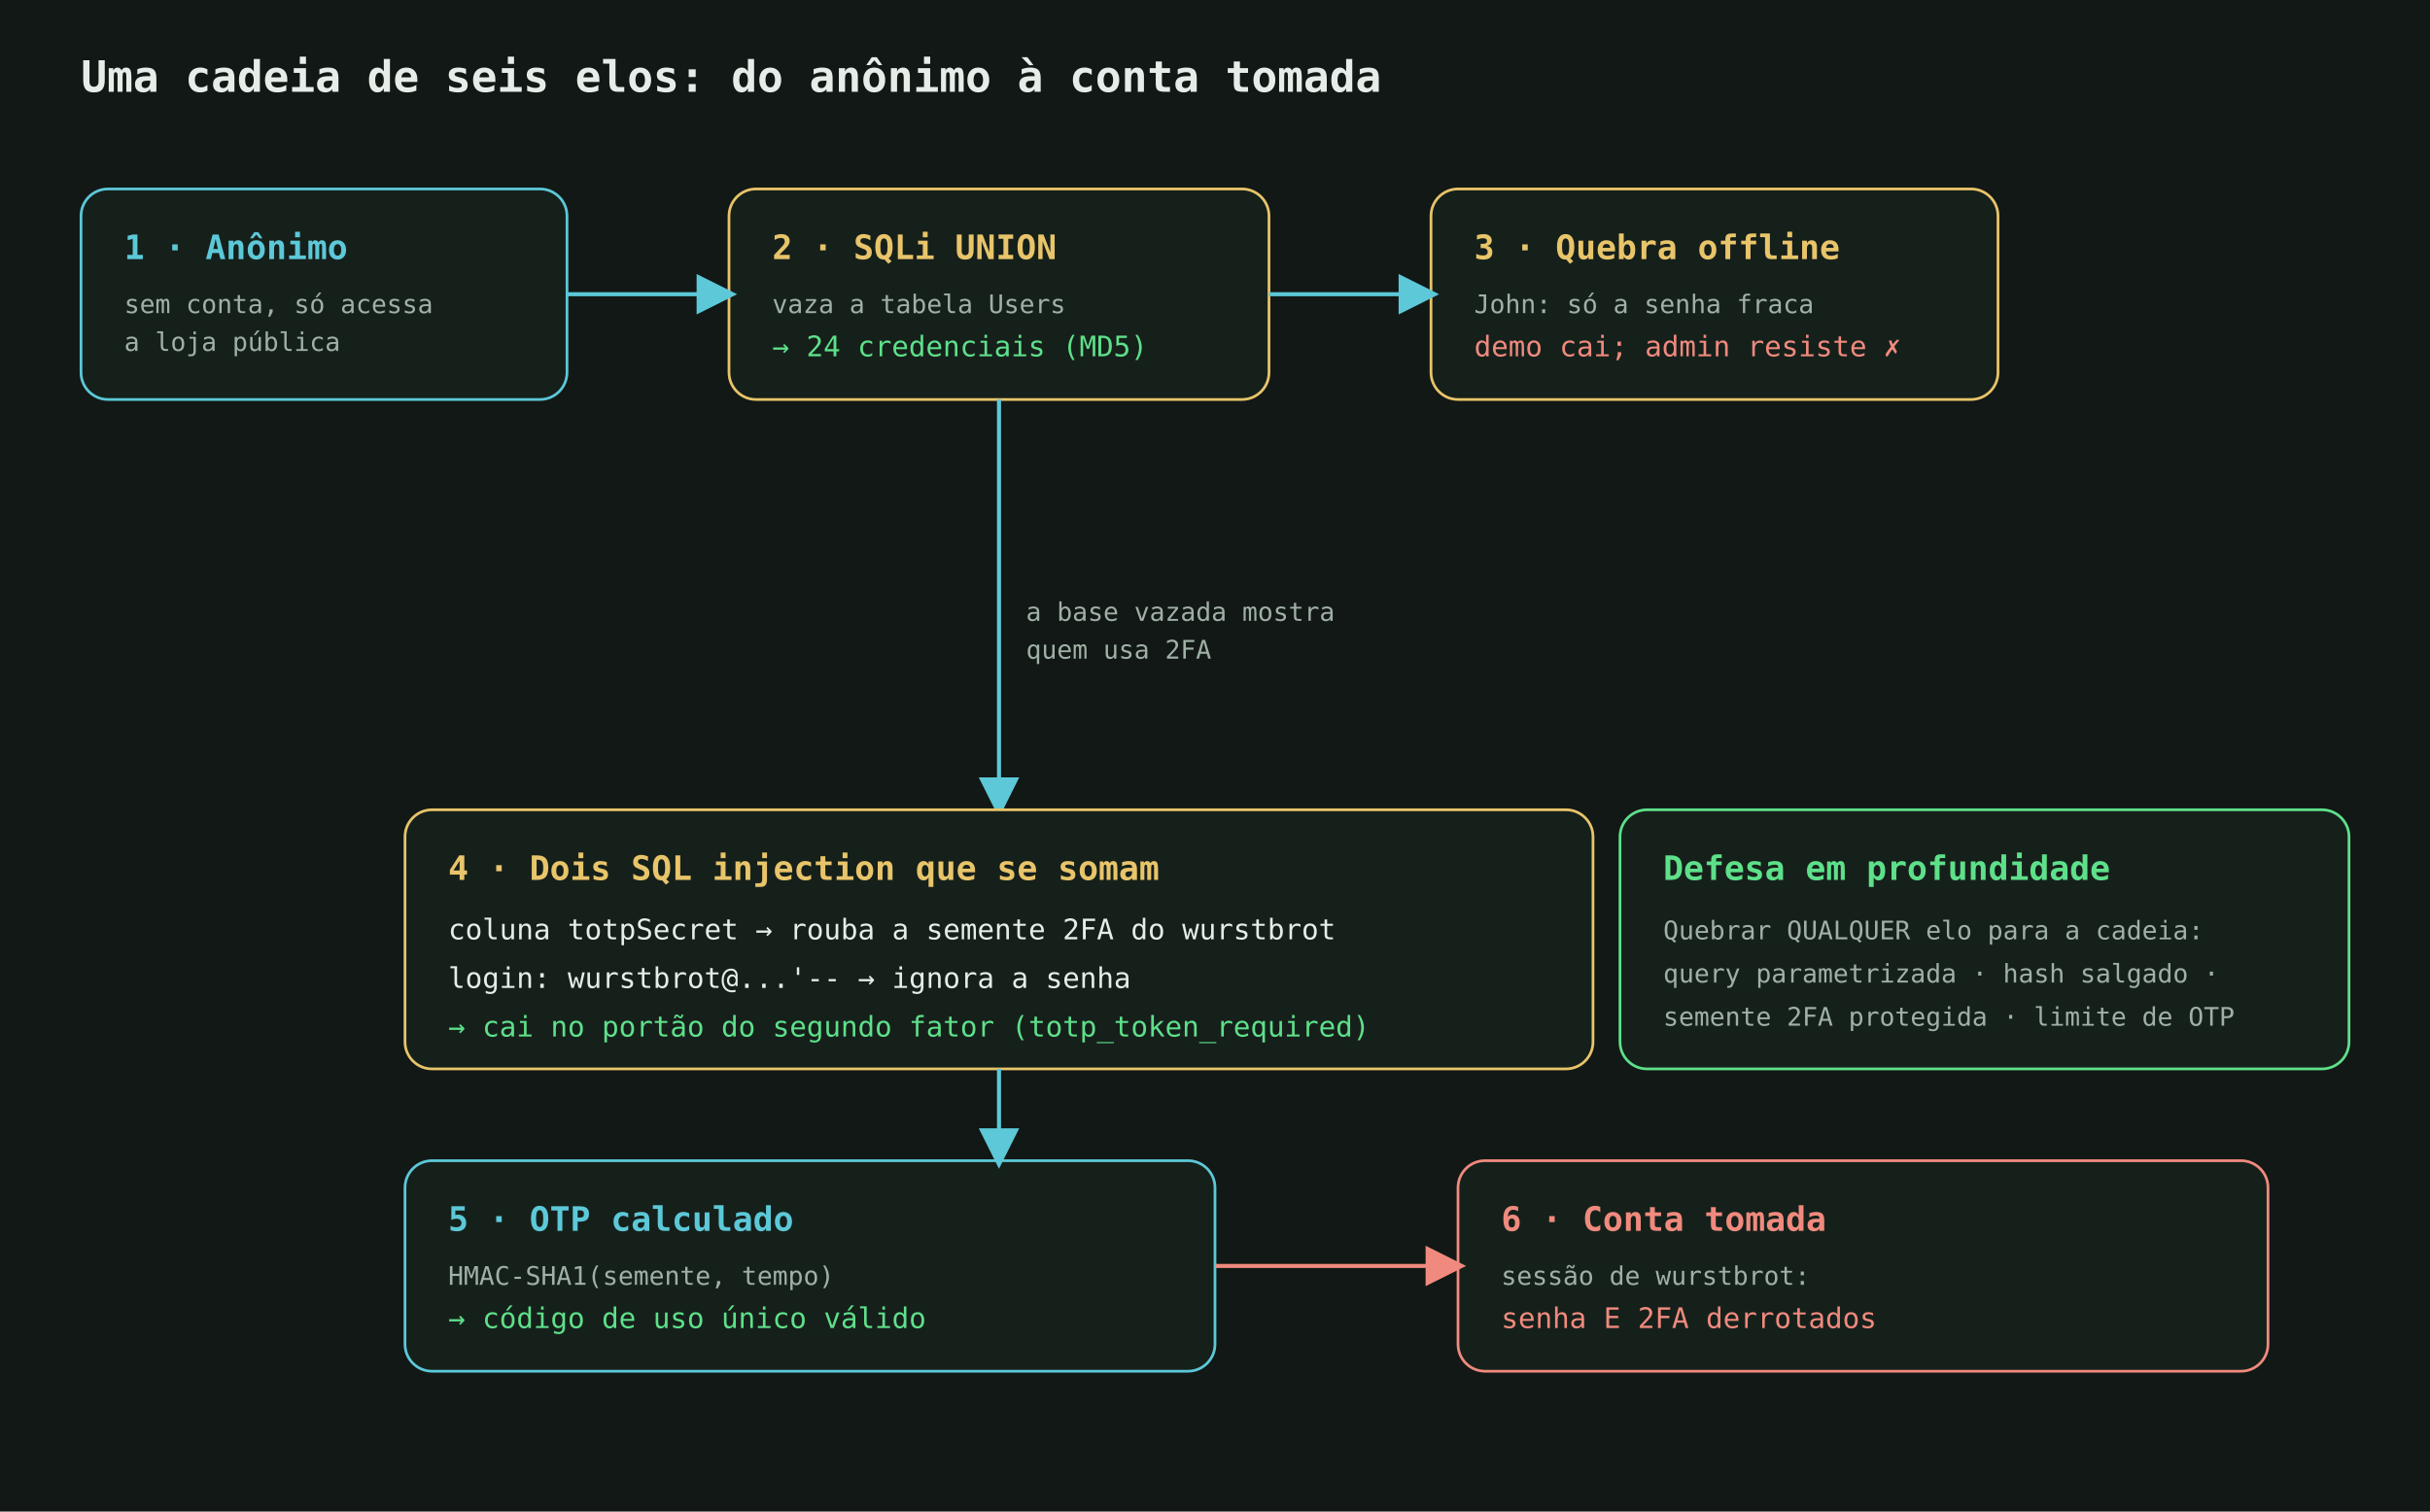
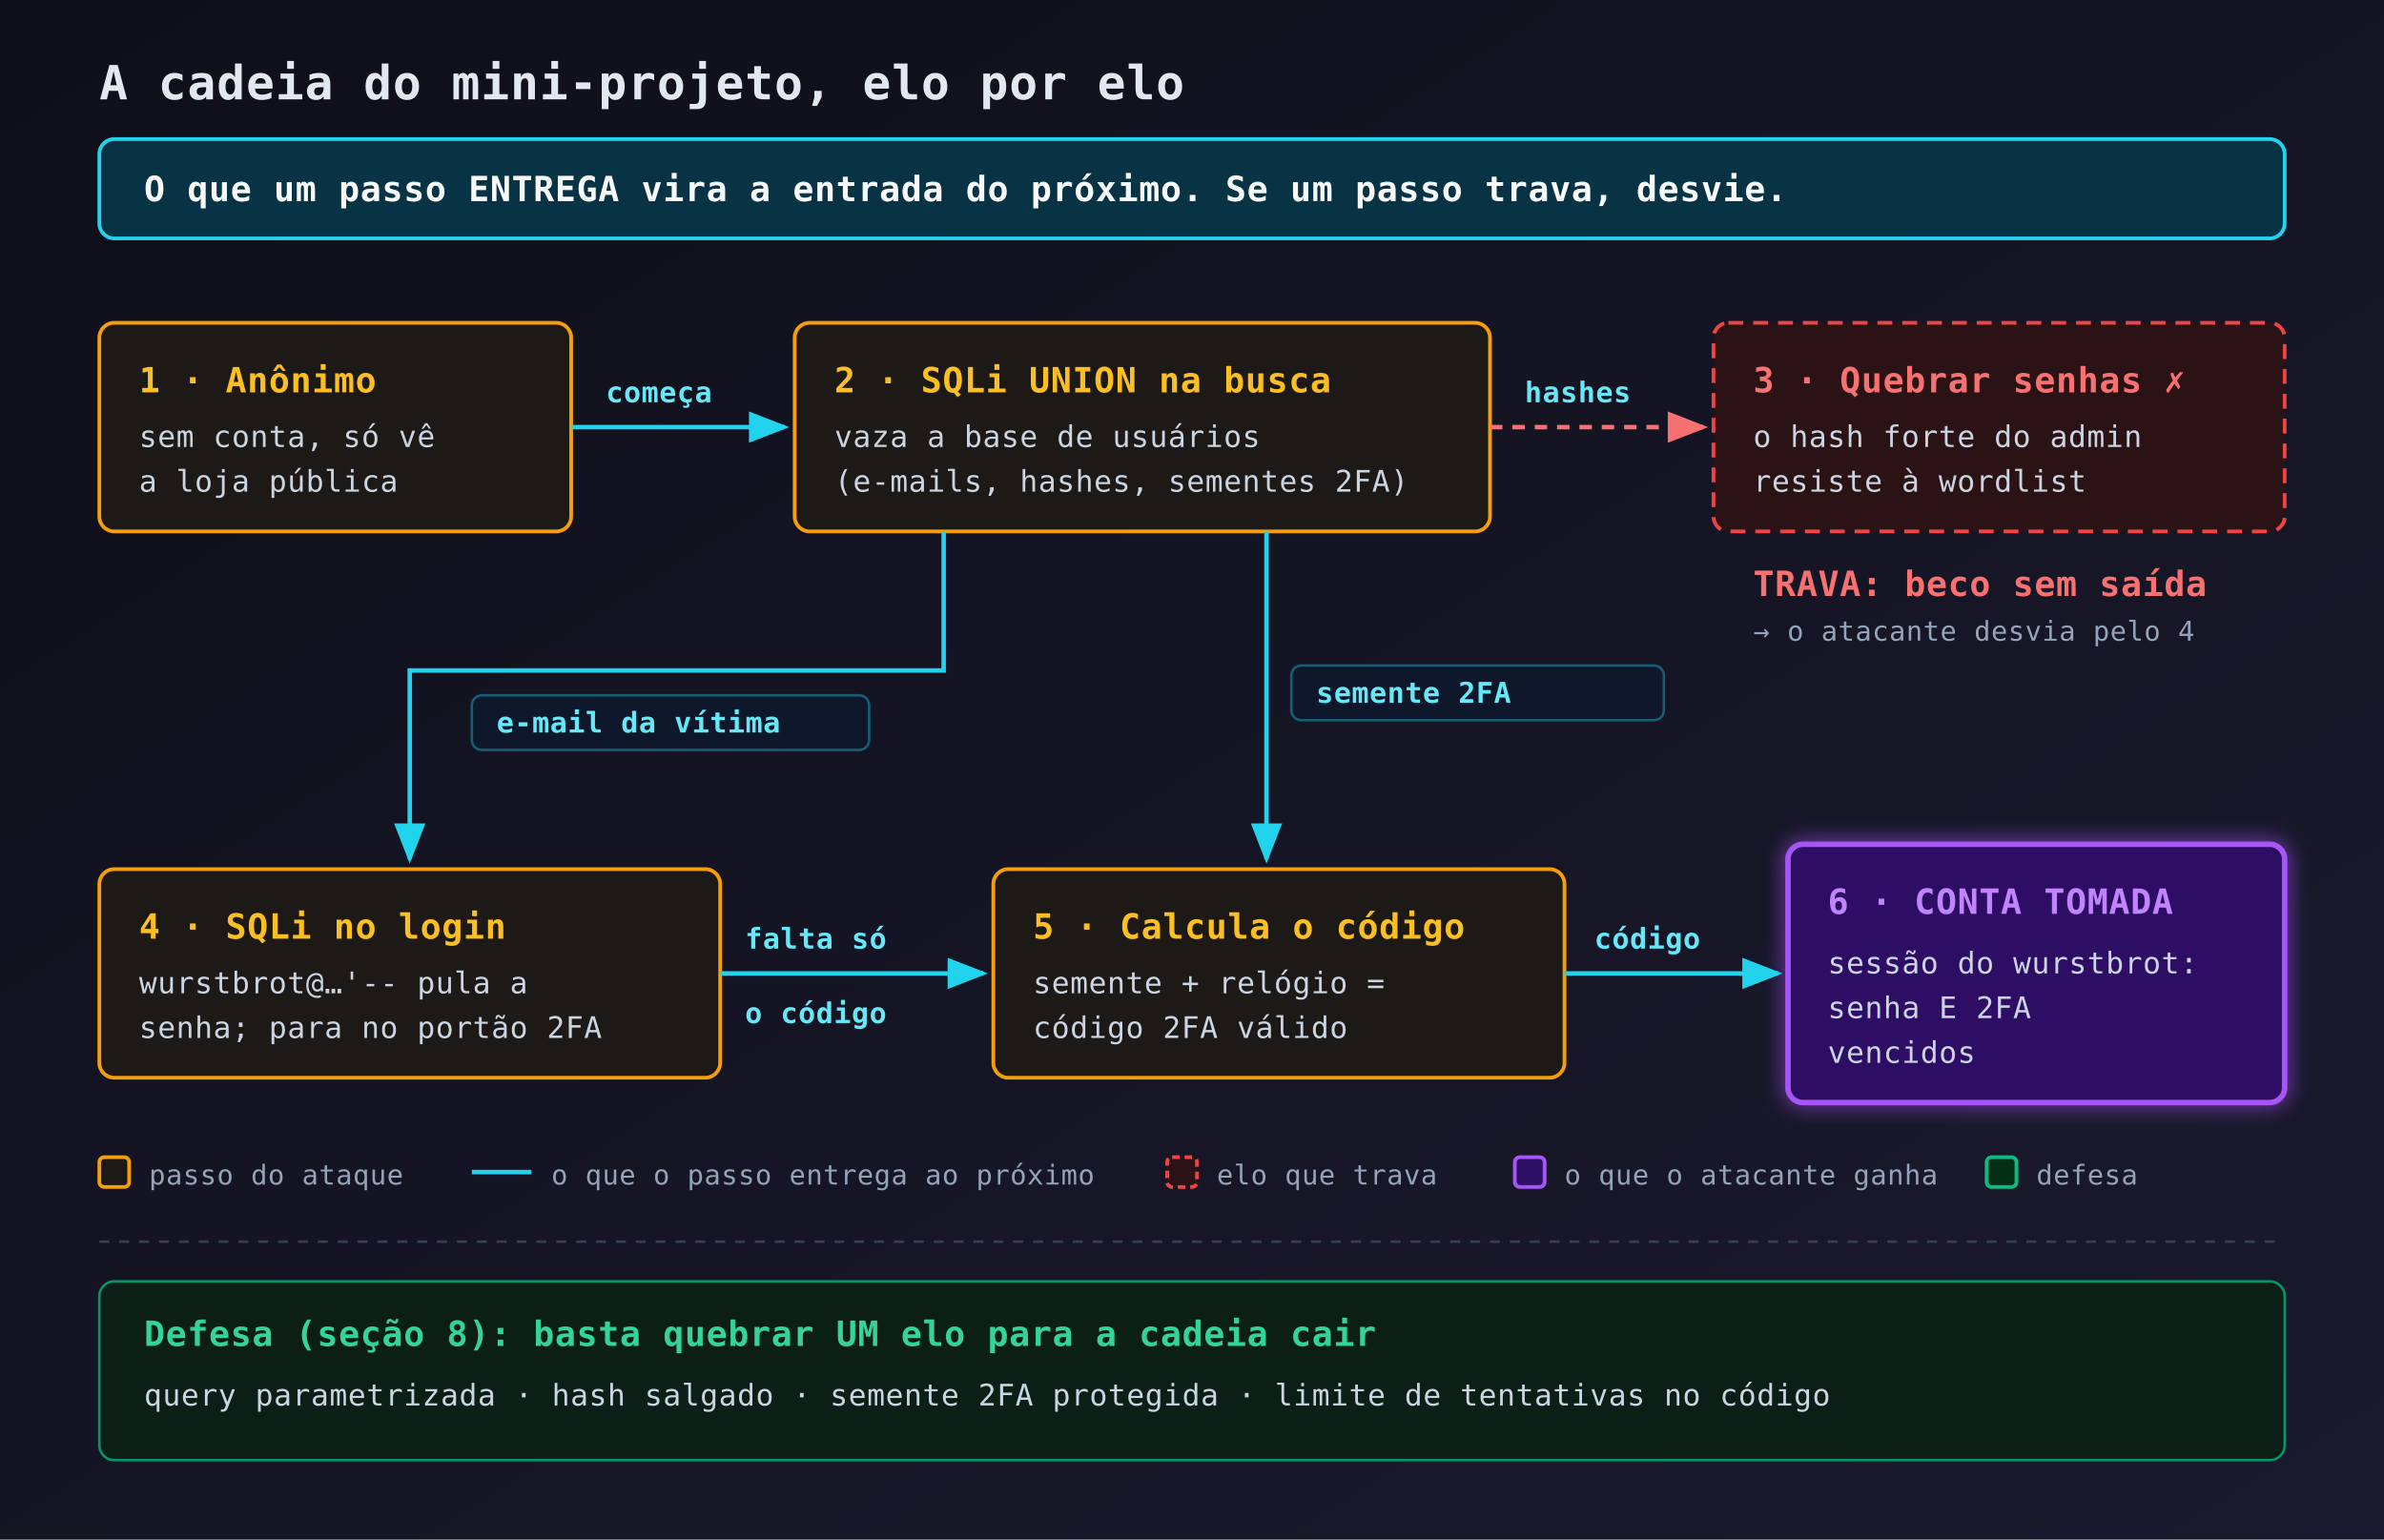
- <svg xmlns="http://www.w3.org/2000/svg" viewBox="0 0 900 560" role="img" aria-labelledby="t d">
+ <svg xmlns="http://www.w3.org/2000/svg" viewBox="0 0 960 620" width="960" height="620" role="img" aria-labelledby="t d">
  <style>
-     text { font-family: ui-monospace, "DejaVu Sans Mono", Menlo, Consolas, monospace; fill: #e6ede8; }
-     .t { font-size: 16px; font-weight: 700; }
-     .h { font-size: 12.5px; font-weight: 700; }
-     .b { font-size: 10.5px; }
-     .s { font-size: 9.5px; fill: #9fb0a6; }
-     .g { fill: #5ee08a; }
-     .y { fill: #e8c46a; }
-     .r { fill: #f08a7e; }
-     .c { fill: #5cc8d8; }
+     text { font-family: 'SF Mono', 'Fira Code', 'Cascadia Code', 'DejaVu Sans Mono', 'Courier New', monospace; fill: #e2e8f0; letter-spacing: 0.02em; }
+     .title { font-size: 19px; font-weight: 700; }
+     .key { font-size: 14px; font-weight: 700; fill: #f8fafc; }
+     .h { font-size: 14px; font-weight: 700; }
+     .b { font-size: 12px; fill: #cbd5e1; }
+     .chip { font-size: 11.5px; font-weight: 700; fill: #67e8f9; }
+     .muted { font-size: 11px; fill: #94a3b8; }
+     .amber { fill: #fbbf24; }
+     .red { fill: #f87171; }
+     .purple { fill: #c084fc; }
+     .green { fill: #34d399; }
  </style>
-   <rect width="900" height="560" fill="#121815" />
  <defs>
-     <marker id="ar" markerWidth="10" markerHeight="10" refX="8" refY="5" orient="auto">
-       <path d="M0,0 L10,5 L0,10 z" fill="#5cc8d8" />
+     <linearGradient id="bg-grad" x1="0%" y1="0%" x2="100%" y2="100%">
+       <stop offset="0%" stop-color="#0f0f1a" />
+       <stop offset="100%" stop-color="#1a1a2e" />
+     </linearGradient>
+     <marker id="arrow-cyan" markerWidth="9" markerHeight="7" refX="8" refY="3.5" orient="auto">
+       <polygon points="0 0, 9 3.5, 0 7" fill="#22d3ee" />
    </marker>
-     <marker id="arx" markerWidth="10" markerHeight="10" refX="8" refY="5" orient="auto">
-       <path d="M0,0 L10,5 L0,10 z" fill="#f08a7e" />
+     <marker id="arrow-red" markerWidth="9" markerHeight="7" refX="8" refY="3.5" orient="auto">
+       <polygon points="0 0, 9 3.5, 0 7" fill="#f87171" />
    </marker>
+     <filter id="glow-purple" x="-20%" y="-20%" width="140%" height="140%">
+       <feGaussianBlur stdDeviation="4" result="blur" />
+       <feMerge>
+         <feMergeNode in="blur" />
+         <feMergeNode in="SourceGraphic" />
+       </feMerge>
+     </filter>
  </defs>
-   <text class="t" x="30" y="34">Uma cadeia de seis elos: do anônimo à conta tomada</text>
-   <rect x="30" y="70" width="180" height="78" rx="10" fill="#16201b" stroke="#5cc8d8" />
-   <text class="h c" x="46" y="96">1 · Anônimo</text>
-   <text class="s" x="46" y="116">sem conta, só acessa</text>
-   <text class="s" x="46" y="130">a loja pública</text>
-   <rect x="270" y="70" width="200" height="78" rx="10" fill="#16201b" stroke="#e8c46a" />
-   <text class="h y" x="286" y="96">2 · SQLi UNION</text>
-   <text class="s" x="286" y="116">vaza a tabela Users</text>
-   <text class="b g" x="286" y="132">→ 24 credenciais (MD5)</text>
-   <rect x="530" y="70" width="210" height="78" rx="10" fill="#16201b" stroke="#e8c46a" />
-   <text class="h y" x="546" y="96">3 · Quebra offline</text>
-   <text class="s" x="546" y="116">John: só a senha fraca</text>
-   <text class="b r" x="546" y="132">demo cai; admin resiste ✗</text>
-   <line x1="210" y1="109" x2="270" y2="109" stroke="#5cc8d8" stroke-width="1.5" marker-end="url(#ar)" />
-   <line x1="470" y1="109" x2="530" y2="109" stroke="#5cc8d8" stroke-width="1.5" marker-end="url(#ar)" />
-   <line x1="370" y1="148" x2="370" y2="300" stroke="#5cc8d8" stroke-width="1.5" marker-end="url(#ar)" />
-   <text class="s" x="380" y="230">a base vazada mostra</text>
-   <text class="s" x="380" y="244">quem usa 2FA</text>
-   <rect x="150" y="300" width="440" height="96" rx="10" fill="#16201b" stroke="#e8c46a" />
-   <text class="h y" x="166" y="326">4 · Dois SQL injection que se somam</text>
-   <text class="b" x="166" y="348">coluna totpSecret → rouba a semente 2FA do wurstbrot</text>
-   <text class="b" x="166" y="366">login: wurstbrot@...'--  → ignora a senha</text>
-   <text class="b g" x="166" y="384">→ cai no portão do segundo fator (totp_token_required)</text>
-   <rect x="150" y="430" width="300" height="78" rx="10" fill="#16201b" stroke="#5cc8d8" />
-   <text class="h c" x="166" y="456">5 · OTP calculado</text>
-   <text class="s" x="166" y="476">HMAC-SHA1(semente, tempo)</text>
-   <text class="b g" x="166" y="492">→ código de uso único válido</text>
-   <line x1="370" y1="396" x2="370" y2="430" stroke="#5cc8d8" stroke-width="1.5" marker-end="url(#ar)" />
-   <rect x="540" y="430" width="300" height="78" rx="10" fill="#16201b" stroke="#f08a7e" />
-   <text class="h r" x="556" y="456">6 · Conta tomada</text>
-   <text class="s" x="556" y="476">sessão de wurstbrot:</text>
-   <text class="b r" x="556" y="492">senha E 2FA derrotados</text>
-   <line x1="450" y1="469" x2="540" y2="469" stroke="#f08a7e" stroke-width="1.5" marker-end="url(#arx)" />
-   <rect x="600" y="300" width="270" height="96" rx="10" fill="#16201b" stroke="#5ee08a" />
-   <text class="h g" x="616" y="326">Defesa em profundidade</text>
-   <text class="s" x="616" y="348">Quebrar QUALQUER elo para a cadeia:</text>
-   <text class="s" x="616" y="364">query parametrizada · hash salgado ·</text>
-   <text class="s" x="616" y="380">semente 2FA protegida · limite de OTP</text>
+   <rect width="960" height="620" fill="url(#bg-grad)" />
+   <text class="title" x="40" y="40">A cadeia do mini-projeto, elo por elo</text>
+   <rect x="40" y="56" width="880" height="40" rx="6" fill="#083344" stroke="#22d3ee" stroke-width="1.5" />
+   <text class="key" x="58" y="81">O que um passo ENTREGA vira a entrada do próximo. Se um passo trava, desvie.</text>
+   <rect id="n1" x="40" y="130" width="190" height="84" rx="6" fill="#1c1917" stroke="#f59e0b" stroke-width="1.5" />
+   <text class="h amber" x="56" y="158">1 · Anônimo</text>
+   <text class="b" x="56" y="180">sem conta, só vê</text>
+   <text class="b" x="56" y="198">a loja pública</text>
+   <rect id="n2" x="320" y="130" width="280" height="84" rx="6" fill="#1c1917" stroke="#f59e0b" stroke-width="1.5" />
+   <text class="h amber" x="336" y="158">2 · SQLi UNION na busca</text>
+   <text class="b" x="336" y="180">vaza a base de usuários</text>
+   <text class="b" x="336" y="198">(e-mails, hashes, sementes 2FA)</text>
+   <rect id="n3" x="690" y="130" width="230" height="84" rx="6" fill="#2a1215" stroke="#ef4444" stroke-width="1.5" stroke-dasharray="6 4" />
+   <text class="h red" x="706" y="158">3 · Quebrar senhas ✗</text>
+   <text class="b" x="706" y="180">o hash forte do admin</text>
+   <text class="b" x="706" y="198">resiste à wordlist</text>
+   <text class="h red" x="706" y="240">TRAVA: beco sem saída</text>
+   <text class="muted" x="706" y="258">→ o atacante desvia pelo 4</text>
+   <line x1="230" y1="172" x2="316" y2="172" stroke="#22d3ee" stroke-width="1.8" marker-end="url(#arrow-cyan)" />
+   <text class="chip" x="244" y="162">começa</text>
+   <line x1="600" y1="172" x2="686" y2="172" stroke="#f87171" stroke-width="1.8" stroke-dasharray="5 4" marker-end="url(#arrow-red)" />
+   <text class="chip" x="614" y="162">hashes</text>
+   <path d="M 380 214 L 380 270 L 165 270 L 165 346" fill="none" stroke="#22d3ee" stroke-width="1.8" marker-end="url(#arrow-cyan)" />
+   <rect x="190" y="280" width="160" height="22" rx="4" fill="#0f172a" stroke="#155e75" />
+   <text class="chip" x="200" y="295">e-mail da vítima</text>
+   <line x1="510" y1="214" x2="510" y2="346" stroke="#22d3ee" stroke-width="1.8" marker-end="url(#arrow-cyan)" />
+   <rect x="520" y="268" width="150" height="22" rx="4" fill="#0f172a" stroke="#155e75" />
+   <text class="chip" x="530" y="283">semente 2FA</text>
+   <rect id="n4" x="40" y="350" width="250" height="84" rx="6" fill="#1c1917" stroke="#f59e0b" stroke-width="1.5" />
+   <text class="h amber" x="56" y="378">4 · SQLi no login</text>
+   <text class="b" x="56" y="400">wurstbrot@…'-- pula a</text>
+   <text class="b" x="56" y="418">senha; para no portão 2FA</text>
+   <rect id="n5" x="400" y="350" width="230" height="84" rx="6" fill="#1c1917" stroke="#f59e0b" stroke-width="1.5" />
+   <text class="h amber" x="416" y="378">5 · Calcula o código</text>
+   <text class="b" x="416" y="400">semente + relógio =</text>
+   <text class="b" x="416" y="418">código 2FA válido</text>
+   <line x1="290" y1="392" x2="396" y2="392" stroke="#22d3ee" stroke-width="1.8" marker-end="url(#arrow-cyan)" />
+   <text class="chip" x="300" y="382">falta só</text>
+   <text class="chip" x="300" y="412">o código</text>
+   <rect id="n6" x="720" y="340" width="200" height="104" rx="6" fill="#2e1065" stroke="#a855f7" stroke-width="2.2" filter="url(#glow-purple)" />
+   <text class="h purple" x="736" y="368">6 · CONTA TOMADA</text>
+   <text class="b" x="736" y="392">sessão do wurstbrot:</text>
+   <text class="b" x="736" y="410">senha E 2FA</text>
+   <text class="b" x="736" y="428">vencidos</text>
+   <line x1="630" y1="392" x2="716" y2="392" stroke="#22d3ee" stroke-width="1.8" marker-end="url(#arrow-cyan)" />
+   <text class="chip" x="642" y="382">código</text>
+   <rect x="40" y="466" width="12" height="12" rx="2" fill="#1c1917" stroke="#f59e0b" stroke-width="1.5" />
+   <text class="muted" x="60" y="477">passo do ataque</text>
+   <line x1="190" y1="472" x2="214" y2="472" stroke="#22d3ee" stroke-width="1.8" />
+   <text class="muted" x="222" y="477">o que o passo entrega ao próximo</text>
+   <rect x="470" y="466" width="12" height="12" rx="2" fill="#2a1215" stroke="#ef4444" stroke-width="1.5" stroke-dasharray="3 2" />
+   <text class="muted" x="490" y="477">elo que trava</text>
+   <rect x="610" y="466" width="12" height="12" rx="2" fill="#2e1065" stroke="#a855f7" stroke-width="1.5" />
+   <text class="muted" x="630" y="477">o que o atacante ganha</text>
+   <rect x="800" y="466" width="12" height="12" rx="2" fill="#052e16" stroke="#10b981" stroke-width="1.5" />
+   <text class="muted" x="820" y="477">defesa</text>
+   <line x1="40" y1="500" x2="920" y2="500" stroke="#334155" stroke-dasharray="4 4" />
+   <rect x="40" y="516" width="880" height="72" rx="6" fill="#0b1f17" stroke="#059669" stroke-width="1" />
+   <text class="h green" x="58" y="542">Defesa (seção 8): basta quebrar UM elo para a cadeia cair</text>
+   <text class="b" x="58" y="566">query parametrizada · hash salgado · semente 2FA protegida · limite de tentativas no código</text>
</svg>
